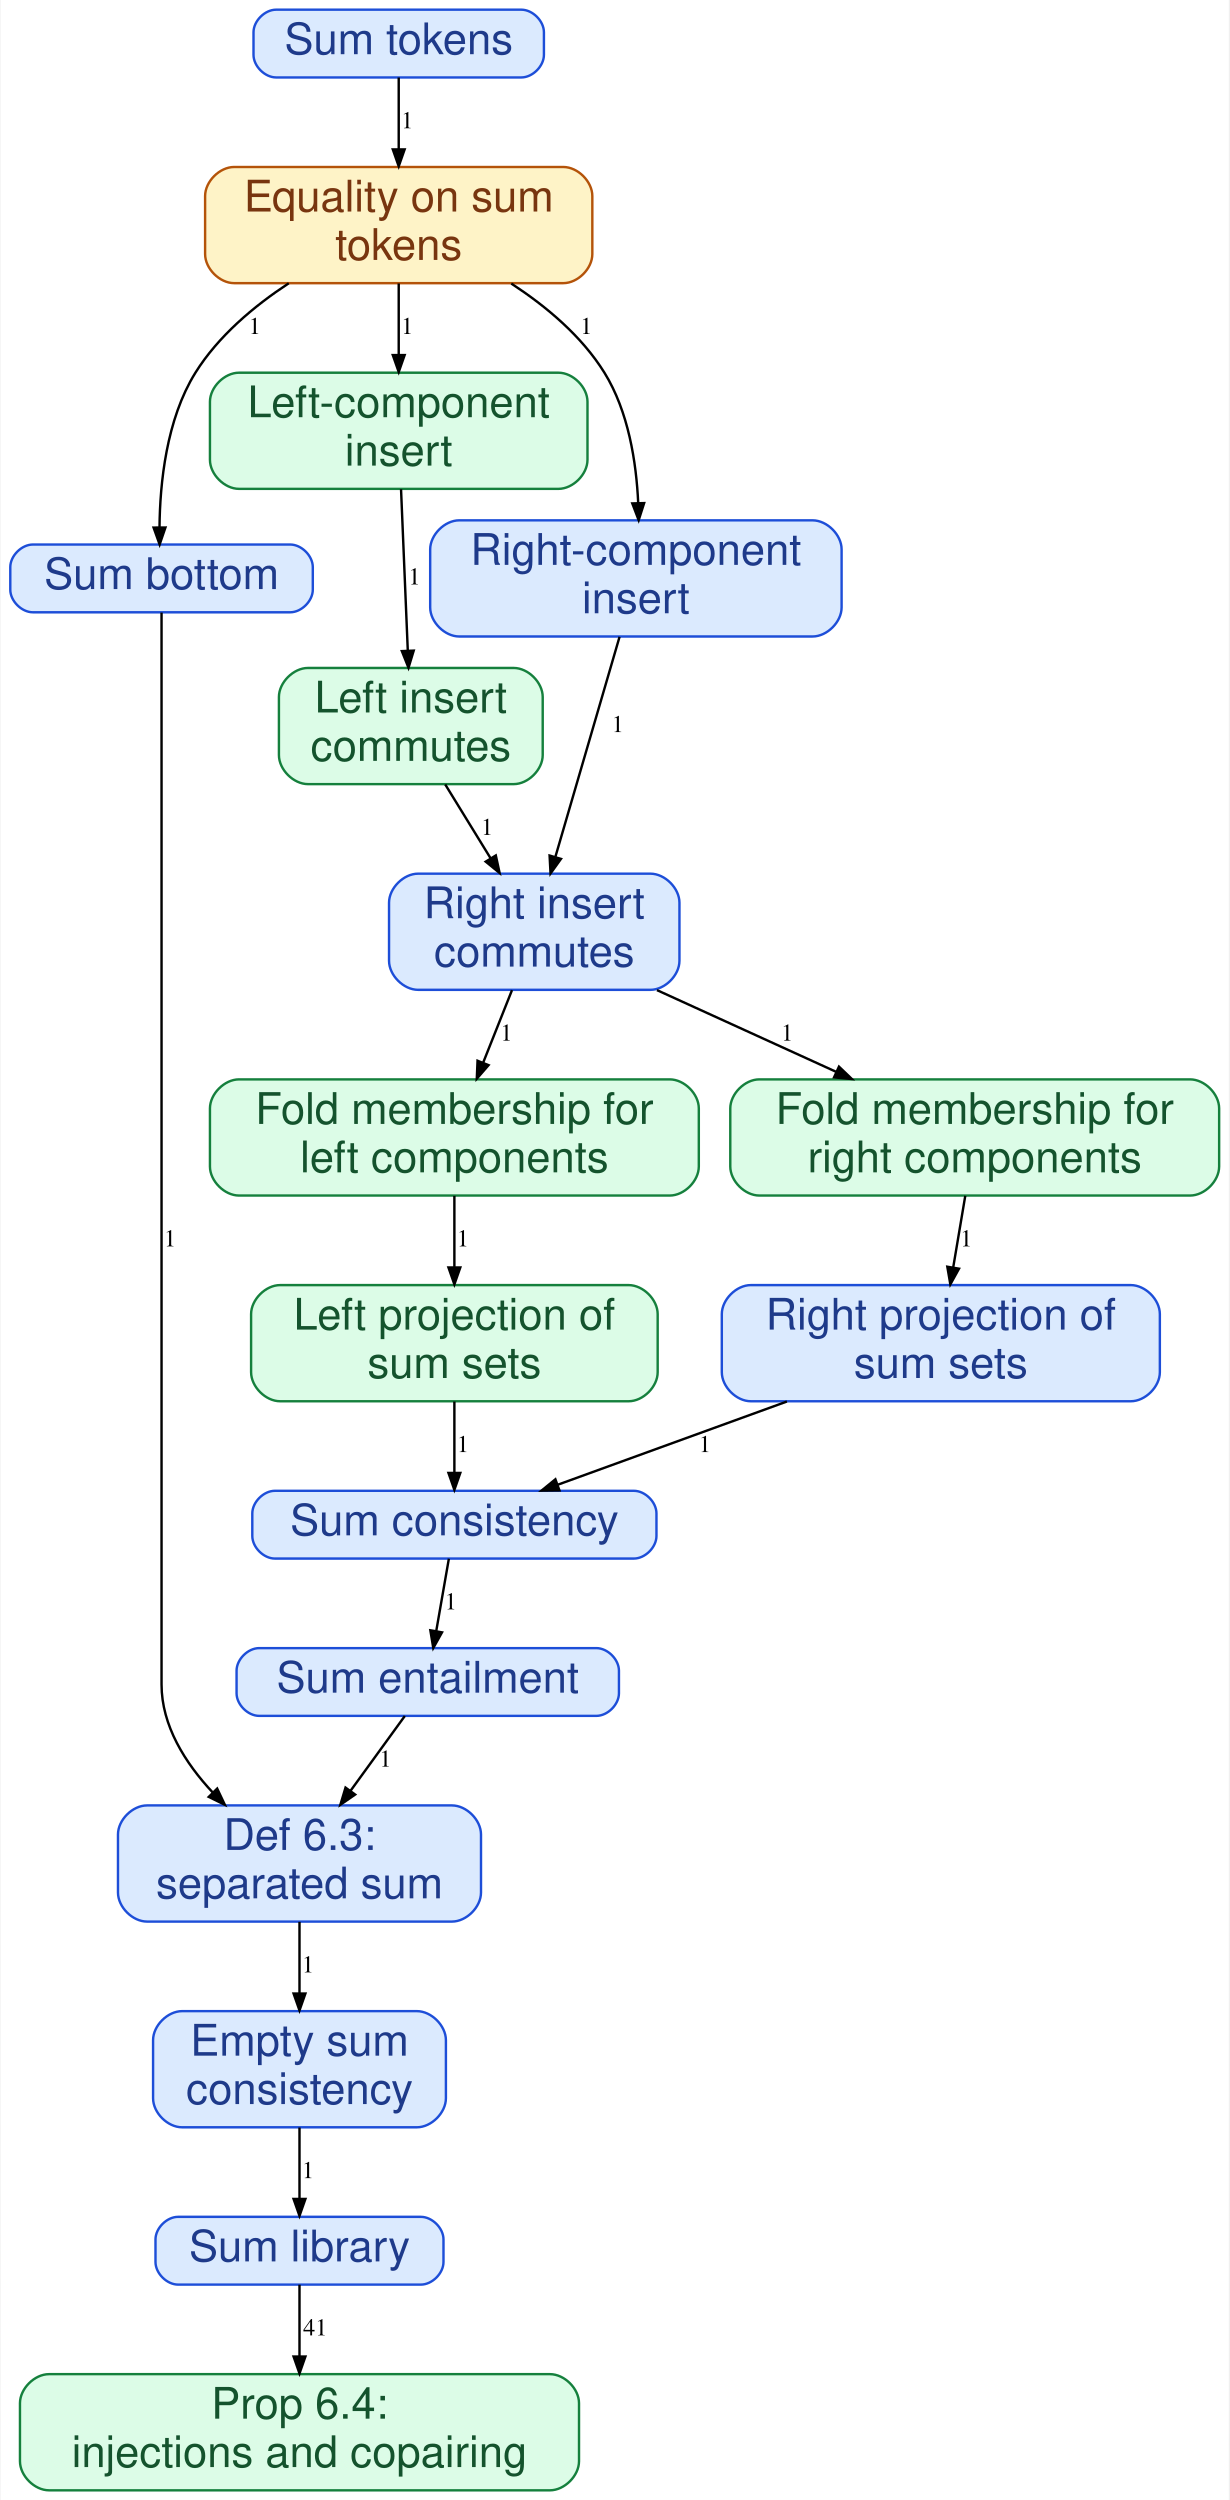
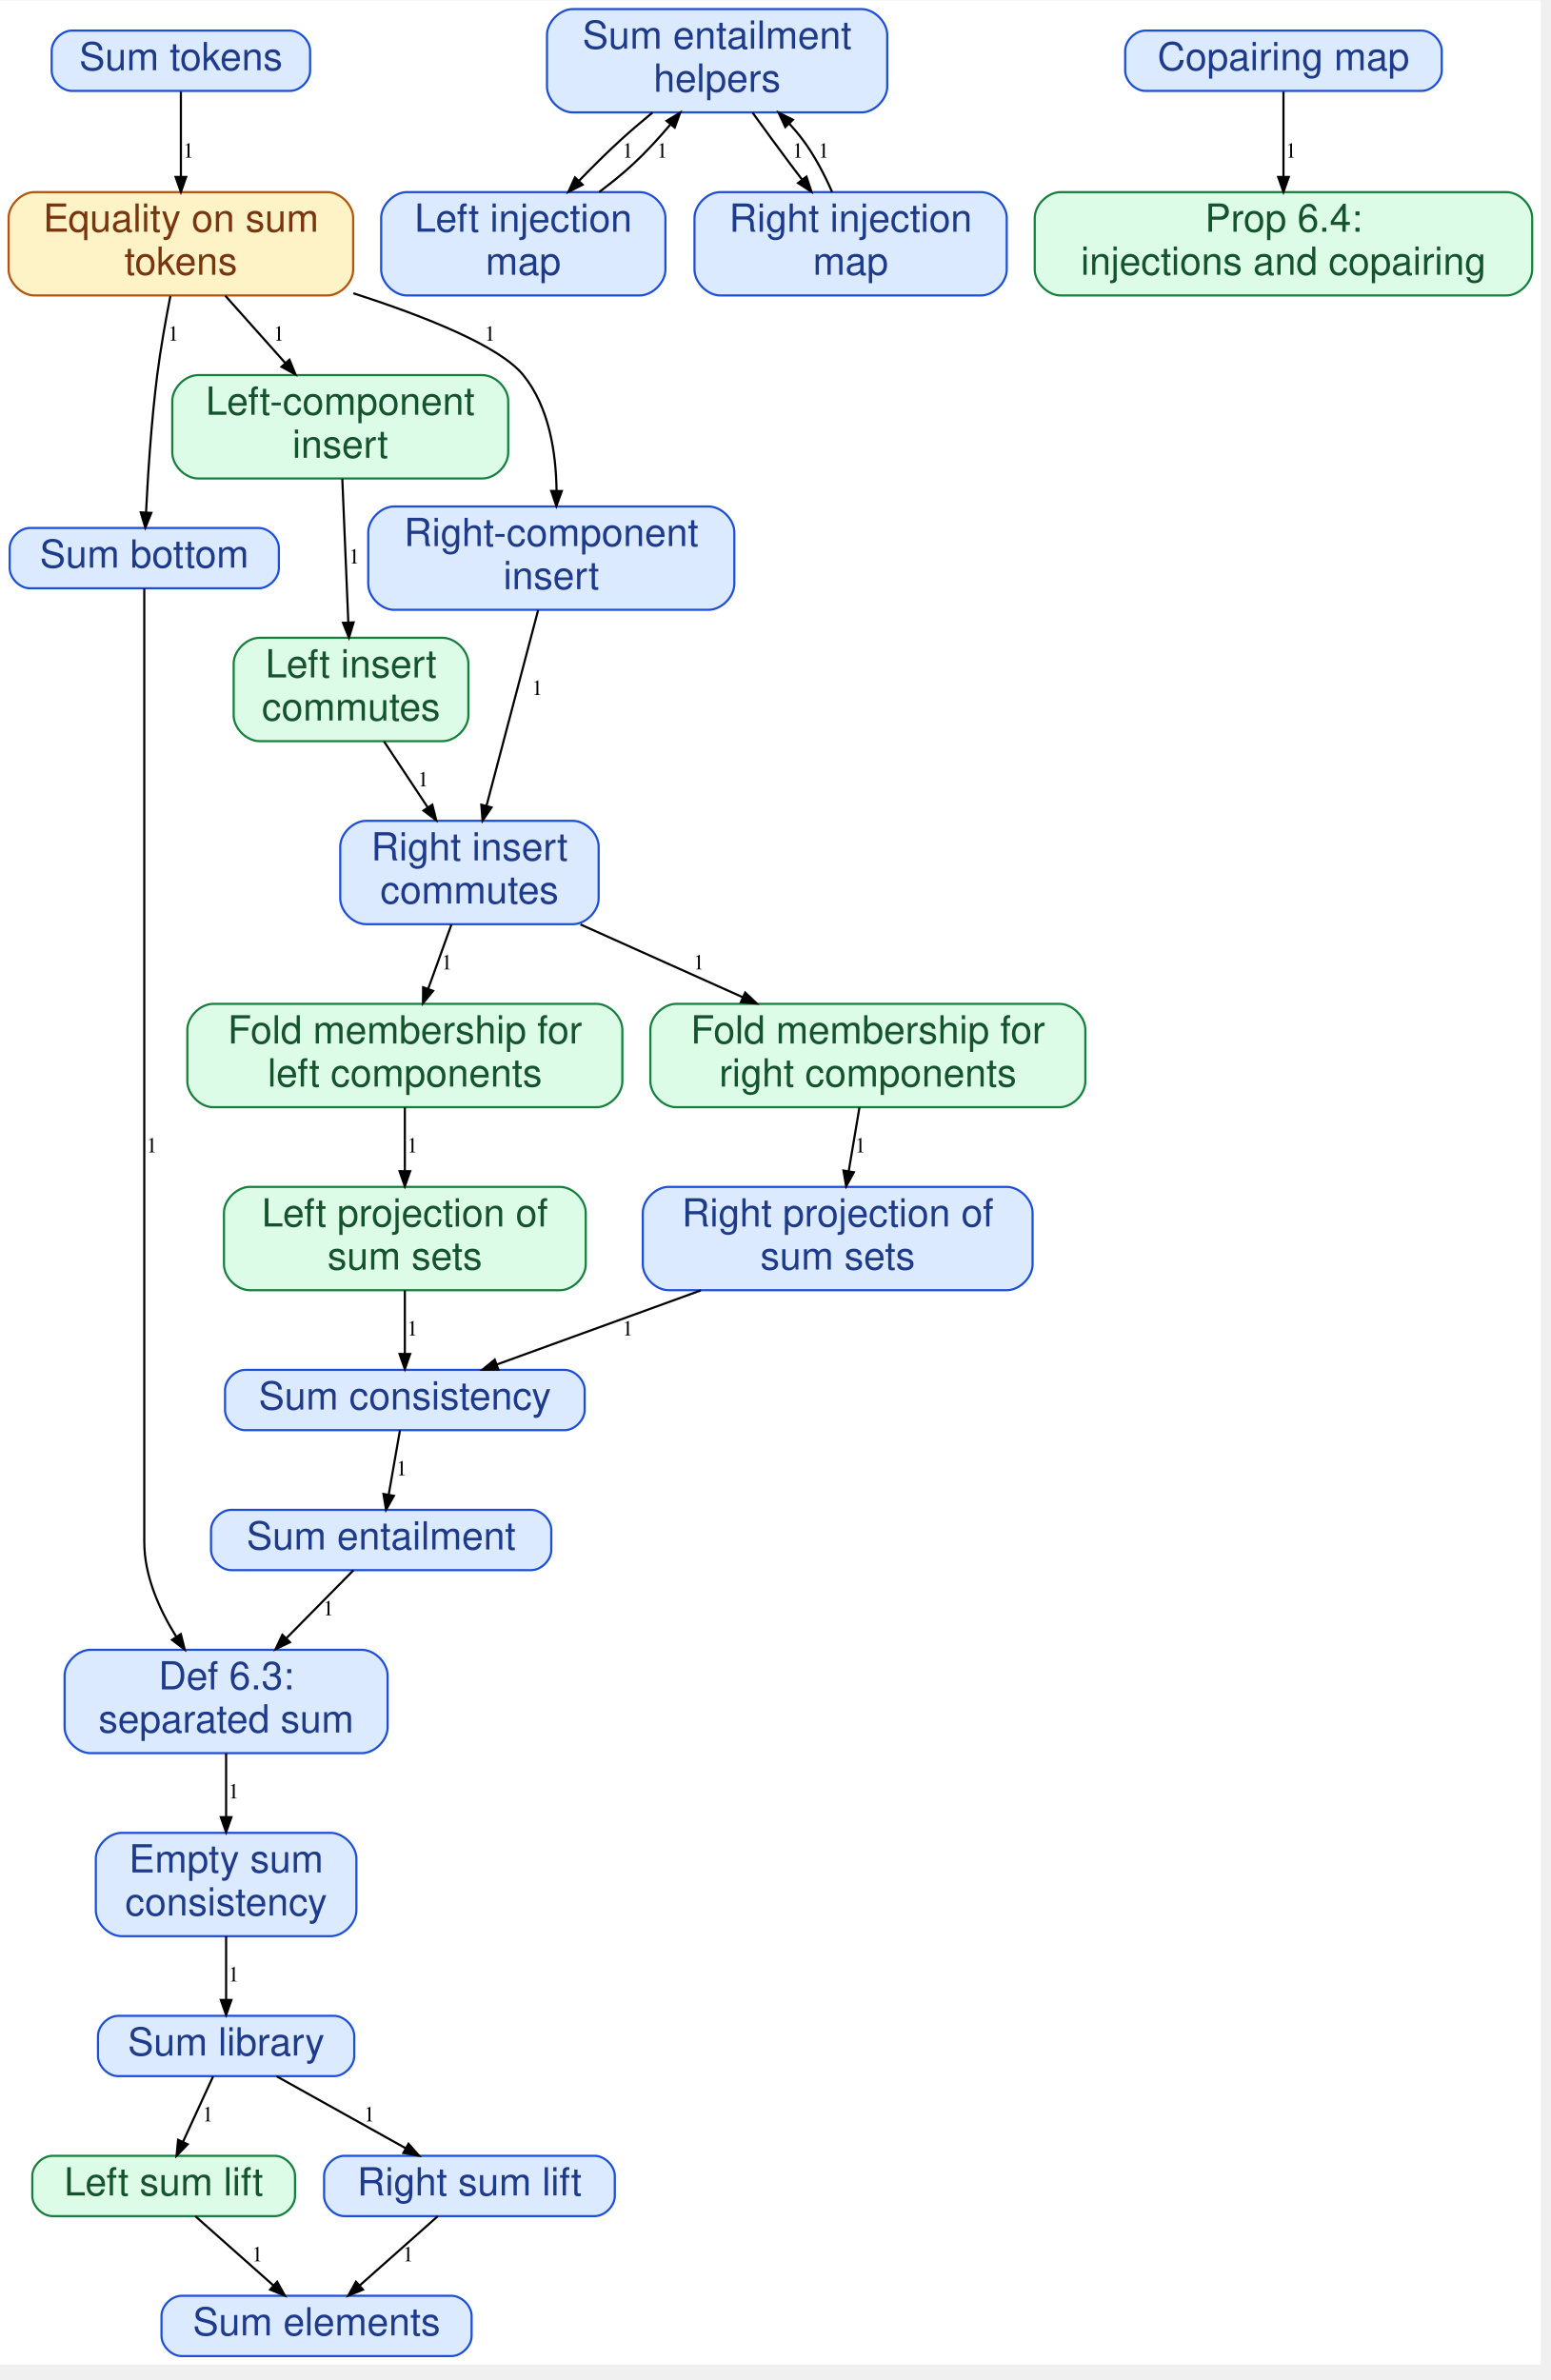
- <svg xmlns="http://www.w3.org/2000/svg" width="254pt" height="516.5pt" viewBox="0.00 0.00 507.50 1033.00">
-   <g id="graph0" class="graph" transform="scale(1 1) rotate(0) translate(4 1029)">
-     <polygon fill="white" stroke="transparent" points="-4,4 -4,-1029 503.5,-1029 503.5,4 -4,4" />
+ <svg xmlns="http://www.w3.org/2000/svg" width="270pt" height="414.5pt" viewBox="0.00 0.00 540.00 828.68">
+   <g id="graph0" class="graph" transform="scale(0.75 0.75) rotate(0) translate(4 1094)">
+     <polygon fill="white" stroke="transparent" points="-4,4 -4,-1094 711.5,-1094 711.5,4 -4,4" />
    <g id="node1" class="node">
-       <path fill="#dbeafe" stroke="#1d4ed8" d="M211.17,-1025C211.17,-1025 109.83,-1025 109.83,-1025 105.17,-1025 100.5,-1020.33 100.5,-1015.67 100.5,-1015.67 100.5,-1006.33 100.5,-1006.33 100.5,-1001.67 105.17,-997 109.83,-997 109.83,-997 211.17,-997 211.17,-997 215.83,-997 220.5,-1001.67 220.5,-1006.33 220.5,-1006.33 220.5,-1015.67 220.5,-1015.67 220.5,-1020.33 215.83,-1025 211.17,-1025" />
-       <text text-anchor="middle" x="160.5" y="-1006.6" font-family="Helvetica,sans-Serif" font-size="18.00" fill="#1e3a8a">Sum tokens</text>
+       <path fill="#dbeafe" stroke="#1d4ed8" d="M130.67,-1080C130.67,-1080 29.33,-1080 29.33,-1080 24.67,-1080 20,-1075.33 20,-1070.67 20,-1070.67 20,-1061.33 20,-1061.33 20,-1056.67 24.67,-1052 29.33,-1052 29.33,-1052 130.67,-1052 130.67,-1052 135.33,-1052 140,-1056.67 140,-1061.33 140,-1061.33 140,-1070.67 140,-1070.67 140,-1075.33 135.33,-1080 130.67,-1080" />
+       <text text-anchor="middle" x="80" y="-1061.6" font-family="Helvetica,sans-Serif" font-size="18.00" fill="#1e3a8a">Sum tokens</text>
    </g>
    <g id="node2" class="node">
-       <path fill="#fef3c7" stroke="#b45309" d="M228.5,-960C228.5,-960 92.5,-960 92.5,-960 86.5,-960 80.5,-954 80.5,-948 80.5,-948 80.5,-924 80.5,-924 80.5,-918 86.5,-912 92.5,-912 92.5,-912 228.5,-912 228.5,-912 234.5,-912 240.5,-918 240.5,-924 240.5,-924 240.5,-948 240.5,-948 240.5,-954 234.5,-960 228.5,-960" />
-       <text text-anchor="middle" x="160.5" y="-941.6" font-family="Helvetica,sans-Serif" font-size="18.00" fill="#78350f">Equality on sum</text>
-       <text text-anchor="middle" x="160.5" y="-921.6" font-family="Helvetica,sans-Serif" font-size="18.00" fill="#78350f">tokens</text>
+       <path fill="#fef3c7" stroke="#b45309" d="M148,-1005C148,-1005 12,-1005 12,-1005 6,-1005 0,-999 0,-993 0,-993 0,-969 0,-969 0,-963 6,-957 12,-957 12,-957 148,-957 148,-957 154,-957 160,-963 160,-969 160,-969 160,-993 160,-993 160,-999 154,-1005 148,-1005" />
+       <text text-anchor="middle" x="80" y="-986.6" font-family="Helvetica,sans-Serif" font-size="18.00" fill="#78350f">Equality on sum</text>
+       <text text-anchor="middle" x="80" y="-966.6" font-family="Helvetica,sans-Serif" font-size="18.00" fill="#78350f">tokens</text>
+     </g>
+     <g id="edge24" class="edge">
+       <path fill="none" stroke="black" d="M80,-1051.66C80,-1041.07 80,-1025.84 80,-1012.32" />
+       <polygon fill="black" stroke="black" points="82.45,-1012.03 80,-1005.03 77.55,-1012.03 82.45,-1012.03" />
+       <text text-anchor="middle" x="83.5" y="-1021" font-family="Times,serif" font-size="10.00">1</text>
+     </g>
+     <g id="node3" class="node">
+       <path fill="#dbeafe" stroke="#1d4ed8" d="M116.17,-849C116.17,-849 9.83,-849 9.83,-849 5.17,-849 0.5,-844.33 0.5,-839.67 0.5,-839.67 0.5,-830.33 0.5,-830.33 0.5,-825.67 5.17,-821 9.83,-821 9.83,-821 116.17,-821 116.17,-821 120.83,-821 125.5,-825.67 125.5,-830.33 125.5,-830.33 125.5,-839.67 125.5,-839.67 125.5,-844.33 120.83,-849 116.17,-849" />
+       <text text-anchor="middle" x="63" y="-830.6" font-family="Helvetica,sans-Serif" font-size="18.00" fill="#1e3a8a">Sum bottom</text>
+     </g>
+     <g id="edge4" class="edge">
+       <path fill="none" stroke="black" d="M75.12,-956.73C72.95,-945.65 70.55,-932.19 69,-920 66.25,-898.37 64.67,-873.43 63.83,-856.38" />
+       <polygon fill="black" stroke="black" points="66.26,-856.02 63.49,-849.14 61.37,-856.25 66.26,-856.02" />
+       <text text-anchor="middle" x="76.5" y="-936" font-family="Times,serif" font-size="10.00">1</text>
+     </g>
+     <g id="node4" class="node">
+       <path fill="#dcfce7" stroke="#15803d" d="M220,-920C220,-920 88,-920 88,-920 82,-920 76,-914 76,-908 76,-908 76,-884 76,-884 76,-878 82,-872 88,-872 88,-872 220,-872 220,-872 226,-872 232,-878 232,-884 232,-884 232,-908 232,-908 232,-914 226,-920 220,-920" />
+       <text text-anchor="middle" x="154" y="-901.6" font-family="Helvetica,sans-Serif" font-size="18.00" fill="#14532d">Left-component</text>
+       <text text-anchor="middle" x="154" y="-881.6" font-family="Helvetica,sans-Serif" font-size="18.00" fill="#14532d">insert</text>
+     </g>
+     <g id="edge2" class="edge">
+       <path fill="none" stroke="black" d="M100.61,-956.88C109.28,-947.16 119.45,-935.75 128.58,-925.51" />
+       <polygon fill="black" stroke="black" points="130.41,-927.14 133.24,-920.28 126.75,-923.88 130.41,-927.14" />
+       <text text-anchor="middle" x="125.5" y="-936" font-family="Times,serif" font-size="10.00">1</text>
+     </g>
+     <g id="node5" class="node">
+       <path fill="#dbeafe" stroke="#1d4ed8" d="M325,-859C325,-859 179,-859 179,-859 173,-859 167,-853 167,-847 167,-847 167,-823 167,-823 167,-817 173,-811 179,-811 179,-811 325,-811 325,-811 331,-811 337,-817 337,-823 337,-823 337,-847 337,-847 337,-853 331,-859 325,-859" />
+       <text text-anchor="middle" x="252" y="-840.6" font-family="Helvetica,sans-Serif" font-size="18.00" fill="#1e3a8a">Right-component</text>
+       <text text-anchor="middle" x="252" y="-820.6" font-family="Helvetica,sans-Serif" font-size="18.00" fill="#1e3a8a">insert</text>
+     </g>
+     <g id="edge3" class="edge">
+       <path fill="none" stroke="black" d="M160.1,-958C193.98,-947.09 228.12,-933.4 239,-920 251.04,-905.16 254.23,-883.84 254.44,-866.39" />
+       <polygon fill="black" stroke="black" points="256.88,-866.16 254.36,-859.18 251.98,-866.21 256.88,-866.16" />
+       <text text-anchor="middle" x="223.5" y="-936" font-family="Times,serif" font-size="10.00">1</text>
+     </g>
+     <g id="node14" class="node">
+       <path fill="#dbeafe" stroke="#1d4ed8" d="M164,-328C164,-328 38,-328 38,-328 32,-328 26,-322 26,-316 26,-316 26,-292 26,-292 26,-286 32,-280 38,-280 38,-280 164,-280 164,-280 170,-280 176,-286 176,-292 176,-292 176,-316 176,-316 176,-322 170,-328 164,-328" />
+       <text text-anchor="middle" x="101" y="-309.6" font-family="Helvetica,sans-Serif" font-size="18.00" fill="#1e3a8a">Def 6.3:</text>
+       <text text-anchor="middle" x="101" y="-289.6" font-family="Helvetica,sans-Serif" font-size="18.00" fill="#1e3a8a">separated sum</text>
+     </g>
+     <g id="edge21" class="edge">
+       <path fill="none" stroke="black" d="M63,-820.86C63,-801.51 63,-764.22 63,-732.5 63,-732.5 63,-732.5 63,-378 63,-362.41 69.91,-346.84 77.83,-334.11" />
+       <polygon fill="black" stroke="black" points="79.98,-335.3 81.78,-328.11 75.89,-332.61 79.98,-335.3" />
+       <text text-anchor="middle" x="66.5" y="-559" font-family="Times,serif" font-size="10.00">1</text>
+     </g>
+     <g id="node6" class="node">
+       <path fill="#dcfce7" stroke="#15803d" d="M201.5,-798C201.5,-798 116.5,-798 116.5,-798 110.5,-798 104.5,-792 104.5,-786 104.5,-786 104.5,-762 104.5,-762 104.5,-756 110.5,-750 116.5,-750 116.5,-750 201.5,-750 201.5,-750 207.5,-750 213.5,-756 213.5,-762 213.5,-762 213.5,-786 213.5,-786 213.5,-792 207.5,-798 201.5,-798" />
+       <text text-anchor="middle" x="159" y="-779.6" font-family="Helvetica,sans-Serif" font-size="18.00" fill="#14532d">Left insert</text>
+       <text text-anchor="middle" x="159" y="-759.6" font-family="Helvetica,sans-Serif" font-size="18.00" fill="#14532d">commutes</text>
+     </g>
+     <g id="edge8" class="edge">
+       <path fill="none" stroke="black" d="M154.96,-871.86C155.76,-852.85 156.88,-825.79 157.75,-805.1" />
+       <polygon fill="black" stroke="black" points="160.2,-805.16 158.04,-798.07 155.3,-804.96 160.2,-805.16" />
+       <text text-anchor="middle" x="160.5" y="-832.5" font-family="Times,serif" font-size="10.00">1</text>
+     </g>
+     <g id="node7" class="node">
+       <path fill="#dbeafe" stroke="#1d4ed8" d="M262,-713C262,-713 166,-713 166,-713 160,-713 154,-707 154,-701 154,-701 154,-677 154,-677 154,-671 160,-665 166,-665 166,-665 262,-665 262,-665 268,-665 274,-671 274,-677 274,-677 274,-701 274,-701 274,-707 268,-713 262,-713" />
+       <text text-anchor="middle" x="214" y="-694.6" font-family="Helvetica,sans-Serif" font-size="18.00" fill="#1e3a8a">Right insert</text>
+       <text text-anchor="middle" x="214" y="-674.6" font-family="Helvetica,sans-Serif" font-size="18.00" fill="#1e3a8a">commutes</text>
+     </g>
+     <g id="edge12" class="edge">
+       <path fill="none" stroke="black" d="M245.89,-810.86C239.39,-786.2 229.05,-747.04 221.92,-720.01" />
+       <polygon fill="black" stroke="black" points="224.25,-719.22 220.09,-713.08 219.51,-720.47 224.25,-719.22" />
+       <text text-anchor="middle" x="245.5" y="-771.5" font-family="Times,serif" font-size="10.00">1</text>
+     </g>
+     <g id="edge9" class="edge">
+       <path fill="none" stroke="black" d="M174.32,-749.88C180.59,-740.43 187.91,-729.38 194.54,-719.36" />
+       <polygon fill="black" stroke="black" points="196.75,-720.47 198.57,-713.28 192.66,-717.77 196.75,-720.47" />
+       <text text-anchor="middle" x="192.5" y="-729" font-family="Times,serif" font-size="10.00">1</text>
+     </g>
+     <g id="node8" class="node">
+       <path fill="#dcfce7" stroke="#15803d" d="M273,-628C273,-628 95,-628 95,-628 89,-628 83,-622 83,-616 83,-616 83,-592 83,-592 83,-586 89,-580 95,-580 95,-580 273,-580 273,-580 279,-580 285,-586 285,-592 285,-592 285,-616 285,-616 285,-622 279,-628 273,-628" />
+       <text text-anchor="middle" x="184" y="-609.6" font-family="Helvetica,sans-Serif" font-size="18.00" fill="#14532d">Fold membership for</text>
+       <text text-anchor="middle" x="184" y="-589.6" font-family="Helvetica,sans-Serif" font-size="18.00" fill="#14532d">left components</text>
+     </g>
+     <g id="edge13" class="edge">
+       <path fill="none" stroke="black" d="M205.64,-664.88C202.29,-655.6 198.38,-644.79 194.82,-634.93" />
+       <polygon fill="black" stroke="black" points="197.1,-634.03 192.42,-628.28 192.49,-635.7 197.1,-634.03" />
+       <text text-anchor="middle" x="203.5" y="-644" font-family="Times,serif" font-size="10.00">1</text>
+     </g>
+     <g id="node9" class="node">
+       <path fill="#dcfce7" stroke="#15803d" d="M488,-628C488,-628 310,-628 310,-628 304,-628 298,-622 298,-616 298,-616 298,-592 298,-592 298,-586 304,-580 310,-580 310,-580 488,-580 488,-580 494,-580 500,-586 500,-592 500,-592 500,-616 500,-616 500,-622 494,-628 488,-628" />
+       <text text-anchor="middle" x="399" y="-609.6" font-family="Helvetica,sans-Serif" font-size="18.00" fill="#14532d">Fold membership for</text>
+       <text text-anchor="middle" x="399" y="-589.6" font-family="Helvetica,sans-Serif" font-size="18.00" fill="#14532d">right components</text>
+     </g>
+     <g id="edge14" class="edge">
+       <path fill="none" stroke="black" d="M265.53,-664.88C288.99,-654.36 316.85,-641.86 341.03,-631.01" />
+       <polygon fill="black" stroke="black" points="342.04,-633.24 347.42,-628.14 340.03,-628.77 342.04,-633.24" />
+       <text text-anchor="middle" x="320.5" y="-644" font-family="Times,serif" font-size="10.00">1</text>
+     </g>
+     <g id="node10" class="node">
+       <path fill="#dcfce7" stroke="#15803d" d="M256,-543C256,-543 112,-543 112,-543 106,-543 100,-537 100,-531 100,-531 100,-507 100,-507 100,-501 106,-495 112,-495 112,-495 256,-495 256,-495 262,-495 268,-501 268,-507 268,-507 268,-531 268,-531 268,-537 262,-543 256,-543" />
+       <text text-anchor="middle" x="184" y="-524.6" font-family="Helvetica,sans-Serif" font-size="18.00" fill="#14532d">Left projection of</text>
+       <text text-anchor="middle" x="184" y="-504.6" font-family="Helvetica,sans-Serif" font-size="18.00" fill="#14532d">sum sets</text>
+     </g>
+     <g id="edge5" class="edge">
+       <path fill="none" stroke="black" d="M184,-579.88C184,-570.78 184,-560.21 184,-550.5" />
+       <polygon fill="black" stroke="black" points="186.45,-550.28 184,-543.28 181.55,-550.28 186.45,-550.28" />
+       <text text-anchor="middle" x="187.5" y="-559" font-family="Times,serif" font-size="10.00">1</text>
+     </g>
+     <g id="node11" class="node">
+       <path fill="#dbeafe" stroke="#1d4ed8" d="M463.5,-543C463.5,-543 306.5,-543 306.5,-543 300.5,-543 294.5,-537 294.5,-531 294.5,-531 294.5,-507 294.5,-507 294.5,-501 300.5,-495 306.5,-495 306.5,-495 463.5,-495 463.5,-495 469.5,-495 475.5,-501 475.5,-507 475.5,-507 475.5,-531 475.5,-531 475.5,-537 469.5,-543 463.5,-543" />
+       <text text-anchor="middle" x="385" y="-524.6" font-family="Helvetica,sans-Serif" font-size="18.00" fill="#1e3a8a">Right projection of</text>
+       <text text-anchor="middle" x="385" y="-504.6" font-family="Helvetica,sans-Serif" font-size="18.00" fill="#1e3a8a">sum sets</text>
+     </g>
+     <g id="edge6" class="edge">
+       <path fill="none" stroke="black" d="M395.1,-579.88C393.55,-570.69 391.75,-560 390.1,-550.22" />
+       <polygon fill="black" stroke="black" points="392.51,-549.78 388.93,-543.28 387.68,-550.59 392.51,-549.78" />
+       <text text-anchor="middle" x="395.5" y="-559" font-family="Times,serif" font-size="10.00">1</text>
+     </g>
+     <g id="node12" class="node">
+       <path fill="#dbeafe" stroke="#1d4ed8" d="M258.17,-458C258.17,-458 109.83,-458 109.83,-458 105.17,-458 100.5,-453.33 100.5,-448.67 100.5,-448.67 100.5,-439.33 100.5,-439.33 100.5,-434.67 105.17,-430 109.83,-430 109.83,-430 258.17,-430 258.17,-430 262.83,-430 267.5,-434.67 267.5,-439.33 267.5,-439.33 267.5,-448.67 267.5,-448.67 267.5,-453.33 262.83,-458 258.17,-458" />
+       <text text-anchor="middle" x="184" y="-439.6" font-family="Helvetica,sans-Serif" font-size="18.00" fill="#1e3a8a">Sum consistency</text>
+     </g>
+     <g id="edge10" class="edge">
+       <path fill="none" stroke="black" d="M184,-494.9C184,-485.5 184,-474.73 184,-465.6" />
+       <polygon fill="black" stroke="black" points="186.45,-465.39 184,-458.39 181.55,-465.39 186.45,-465.39" />
+       <text text-anchor="middle" x="187.5" y="-474" font-family="Times,serif" font-size="10.00">1</text>
+     </g>
+     <g id="edge15" class="edge">
+       <path fill="none" stroke="black" d="M321.4,-494.9C290.55,-483.7 254.31,-470.53 226.79,-460.54" />
+       <polygon fill="black" stroke="black" points="227.41,-458.16 219.99,-458.07 225.74,-462.76 227.41,-458.16" />
+       <text text-anchor="middle" x="287.5" y="-474" font-family="Times,serif" font-size="10.00">1</text>
+     </g>
+     <g id="node13" class="node">
+       <path fill="#dbeafe" stroke="#1d4ed8" d="M242.67,-393C242.67,-393 103.33,-393 103.33,-393 98.67,-393 94,-388.33 94,-383.67 94,-383.67 94,-374.33 94,-374.33 94,-369.67 98.67,-365 103.33,-365 103.33,-365 242.67,-365 242.67,-365 247.33,-365 252,-369.67 252,-374.33 252,-374.33 252,-383.67 252,-383.67 252,-388.33 247.33,-393 242.67,-393" />
+       <text text-anchor="middle" x="173" y="-374.6" font-family="Helvetica,sans-Serif" font-size="18.00" fill="#1e3a8a">Sum entailment</text>
+     </g>
+     <g id="edge22" class="edge">
+       <path fill="none" stroke="black" d="M181.72,-429.95C180.22,-421.33 178.22,-409.87 176.51,-400.1" />
+       <polygon fill="black" stroke="black" points="178.89,-399.51 175.28,-393.04 174.07,-400.35 178.89,-399.51" />
+       <text text-anchor="middle" x="182.5" y="-409" font-family="Times,serif" font-size="10.00">1</text>
+     </g>
+     <g id="edge23" class="edge">
+       <path fill="none" stroke="black" d="M160.13,-364.95C151.51,-356.21 139.82,-344.36 129.11,-333.5" />
+       <polygon fill="black" stroke="black" points="130.61,-331.53 123.95,-328.27 127.12,-334.97 130.61,-331.53" />
+       <text text-anchor="middle" x="148.5" y="-344" font-family="Times,serif" font-size="10.00">1</text>
+     </g>
+     <g id="node15" class="node">
+       <path fill="#dbeafe" stroke="#1d4ed8" d="M149.5,-243C149.5,-243 52.5,-243 52.5,-243 46.5,-243 40.5,-237 40.5,-231 40.5,-231 40.5,-207 40.5,-207 40.5,-201 46.5,-195 52.5,-195 52.5,-195 149.5,-195 149.5,-195 155.5,-195 161.5,-201 161.5,-207 161.5,-207 161.5,-231 161.5,-231 161.5,-237 155.5,-243 149.5,-243" />
+       <text text-anchor="middle" x="101" y="-224.6" font-family="Helvetica,sans-Serif" font-size="18.00" fill="#1e3a8a">Empty sum</text>
+       <text text-anchor="middle" x="101" y="-204.6" font-family="Helvetica,sans-Serif" font-size="18.00" fill="#1e3a8a">consistency</text>
+     </g>
+     <g id="edge1" class="edge">
+       <path fill="none" stroke="black" d="M101,-279.88C101,-270.78 101,-260.21 101,-250.5" />
+       <polygon fill="black" stroke="black" points="103.45,-250.28 101,-243.28 98.55,-250.28 103.45,-250.28" />
+       <text text-anchor="middle" x="104.5" y="-259" font-family="Times,serif" font-size="10.00">1</text>
+     </g>
+     <g id="node16" class="node">
+       <path fill="#dbeafe" stroke="#1d4ed8" d="M151.17,-158C151.17,-158 50.83,-158 50.83,-158 46.17,-158 41.5,-153.33 41.5,-148.67 41.5,-148.67 41.5,-139.33 41.5,-139.33 41.5,-134.67 46.17,-130 50.83,-130 50.83,-130 151.17,-130 151.17,-130 155.83,-130 160.5,-134.67 160.5,-139.33 160.5,-139.33 160.5,-148.67 160.5,-148.67 160.5,-153.33 155.83,-158 151.17,-158" />
+       <text text-anchor="middle" x="101" y="-139.6" font-family="Helvetica,sans-Serif" font-size="18.00" fill="#1e3a8a">Sum library</text>
+     </g>
+     <g id="edge16" class="edge">
+       <path fill="none" stroke="black" d="M101,-194.9C101,-185.5 101,-174.73 101,-165.6" />
+       <polygon fill="black" stroke="black" points="103.45,-165.39 101,-158.39 98.55,-165.39 103.45,-165.39" />
+       <text text-anchor="middle" x="104.5" y="-174" font-family="Times,serif" font-size="10.00">1</text>
+     </g>
+     <g id="node17" class="node">
+       <path fill="#dcfce7" stroke="#15803d" d="M123.67,-93C123.67,-93 20.33,-93 20.33,-93 15.67,-93 11,-88.33 11,-83.67 11,-83.67 11,-74.33 11,-74.33 11,-69.67 15.67,-65 20.33,-65 20.33,-65 123.67,-65 123.67,-65 128.33,-65 133,-69.67 133,-74.33 133,-74.33 133,-83.67 133,-83.67 133,-88.33 128.33,-93 123.67,-93" />
+       <text text-anchor="middle" x="72" y="-74.6" font-family="Helvetica,sans-Serif" font-size="18.00" fill="#14532d">Left sum lift</text>
    </g>
    <g id="edge19" class="edge">
-       <path fill="none" stroke="black" d="M160.5,-996.95C160.5,-988.69 160.5,-977.64 160.5,-967.28" />
-       <polygon fill="black" stroke="black" points="162.95,-967.27 160.5,-960.27 158.05,-967.27 162.95,-967.27" />
-       <text text-anchor="middle" x="164" y="-976" font-family="Times,serif" font-size="10.00">1</text>
-     </g>
-     <g id="node3" class="node">
-       <path fill="#dbeafe" stroke="#1d4ed8" d="M115.67,-804C115.67,-804 9.33,-804 9.33,-804 4.67,-804 0,-799.33 0,-794.67 0,-794.67 0,-785.33 0,-785.33 0,-780.67 4.67,-776 9.33,-776 9.33,-776 115.67,-776 115.67,-776 120.33,-776 125,-780.67 125,-785.33 125,-785.33 125,-794.67 125,-794.67 125,-799.33 120.33,-804 115.67,-804" />
-       <text text-anchor="middle" x="62.5" y="-785.6" font-family="Helvetica,sans-Serif" font-size="18.00" fill="#1e3a8a">Sum bottom</text>
-     </g>
-     <g id="edge4" class="edge">
-       <path fill="none" stroke="black" d="M115.07,-911.96C100.58,-902.44 85.89,-890.05 76.5,-875 64.45,-855.68 61.83,-829.21 61.66,-811.18" />
-       <polygon fill="black" stroke="black" points="64.11,-811.03 61.71,-804.01 59.21,-811 64.11,-811.03" />
-       <text text-anchor="middle" x="101" y="-891" font-family="Times,serif" font-size="10.00">1</text>
-     </g>
-     <g id="node4" class="node">
-       <path fill="#dcfce7" stroke="#15803d" d="M226.5,-875C226.5,-875 94.5,-875 94.5,-875 88.5,-875 82.5,-869 82.5,-863 82.5,-863 82.5,-839 82.5,-839 82.5,-833 88.5,-827 94.5,-827 94.5,-827 226.5,-827 226.5,-827 232.5,-827 238.5,-833 238.5,-839 238.5,-839 238.5,-863 238.5,-863 238.5,-869 232.5,-875 226.5,-875" />
-       <text text-anchor="middle" x="160.5" y="-856.6" font-family="Helvetica,sans-Serif" font-size="18.00" fill="#14532d">Left-component</text>
-       <text text-anchor="middle" x="160.5" y="-836.6" font-family="Helvetica,sans-Serif" font-size="18.00" fill="#14532d">insert</text>
-     </g>
-     <g id="edge2" class="edge">
-       <path fill="none" stroke="black" d="M160.5,-911.88C160.5,-902.78 160.5,-892.21 160.5,-882.5" />
-       <polygon fill="black" stroke="black" points="162.95,-882.28 160.5,-875.28 158.05,-882.28 162.95,-882.28" />
-       <text text-anchor="middle" x="164" y="-891" font-family="Times,serif" font-size="10.00">1</text>
-     </g>
-     <g id="node5" class="node">
-       <path fill="#dbeafe" stroke="#1d4ed8" d="M331.5,-814C331.5,-814 185.5,-814 185.5,-814 179.5,-814 173.5,-808 173.5,-802 173.5,-802 173.5,-778 173.5,-778 173.5,-772 179.5,-766 185.5,-766 185.5,-766 331.5,-766 331.5,-766 337.5,-766 343.5,-772 343.5,-778 343.5,-778 343.5,-802 343.5,-802 343.5,-808 337.5,-814 331.5,-814" />
-       <text text-anchor="middle" x="258.5" y="-795.6" font-family="Helvetica,sans-Serif" font-size="18.00" fill="#1e3a8a">Right-component</text>
-       <text text-anchor="middle" x="258.5" y="-775.6" font-family="Helvetica,sans-Serif" font-size="18.00" fill="#1e3a8a">insert</text>
-     </g>
-     <g id="edge3" class="edge">
-       <path fill="none" stroke="black" d="M207.01,-911.84C221.53,-902.37 236.17,-890.05 245.5,-875 255.43,-858.98 258.69,-838.03 259.46,-821.06" />
-       <polygon fill="black" stroke="black" points="261.91,-821.12 259.65,-814.06 257.01,-820.99 261.91,-821.12" />
-       <text text-anchor="middle" x="238" y="-891" font-family="Times,serif" font-size="10.00">1</text>
-     </g>
-     <g id="node14" class="node">
-       <path fill="#dbeafe" stroke="#1d4ed8" d="M182.5,-283C182.5,-283 56.5,-283 56.5,-283 50.5,-283 44.5,-277 44.5,-271 44.5,-271 44.5,-247 44.5,-247 44.5,-241 50.5,-235 56.5,-235 56.5,-235 182.5,-235 182.5,-235 188.5,-235 194.5,-241 194.5,-247 194.5,-247 194.5,-271 194.5,-271 194.5,-277 188.5,-283 182.5,-283" />
-       <text text-anchor="middle" x="119.5" y="-264.6" font-family="Helvetica,sans-Serif" font-size="18.00" fill="#1e3a8a">Def 6.3:</text>
-       <text text-anchor="middle" x="119.5" y="-244.6" font-family="Helvetica,sans-Serif" font-size="18.00" fill="#1e3a8a">separated sum</text>
-     </g>
-     <g id="edge16" class="edge">
-       <path fill="none" stroke="black" d="M62.5,-775.86C62.5,-756.51 62.5,-719.22 62.5,-687.5 62.5,-687.5 62.5,-687.5 62.5,-333 62.5,-315.98 72.25,-300.55 83.68,-288.31" />
-       <polygon fill="black" stroke="black" points="85.49,-289.96 88.66,-283.26 82,-286.52 85.49,-289.96" />
-       <text text-anchor="middle" x="66" y="-514" font-family="Times,serif" font-size="10.00">1</text>
-     </g>
-     <g id="node6" class="node">
-       <path fill="#dcfce7" stroke="#15803d" d="M208,-753C208,-753 123,-753 123,-753 117,-753 111,-747 111,-741 111,-741 111,-717 111,-717 111,-711 117,-705 123,-705 123,-705 208,-705 208,-705 214,-705 220,-711 220,-717 220,-717 220,-741 220,-741 220,-747 214,-753 208,-753" />
-       <text text-anchor="middle" x="165.5" y="-734.6" font-family="Helvetica,sans-Serif" font-size="18.00" fill="#14532d">Left insert</text>
-       <text text-anchor="middle" x="165.5" y="-714.6" font-family="Helvetica,sans-Serif" font-size="18.00" fill="#14532d">commutes</text>
+       <path fill="none" stroke="black" d="M94.99,-129.95C90.95,-121.16 85.54,-109.42 80.99,-99.53" />
+       <polygon fill="black" stroke="black" points="83.15,-98.37 78,-93.04 78.7,-100.42 83.15,-98.37" />
+       <text text-anchor="middle" x="92.5" y="-109" font-family="Times,serif" font-size="10.00">1</text>
+     </g>
+     <g id="node18" class="node">
+       <path fill="#dbeafe" stroke="#1d4ed8" d="M272.17,-93C272.17,-93 155.83,-93 155.83,-93 151.17,-93 146.5,-88.33 146.5,-83.67 146.5,-83.67 146.5,-74.33 146.5,-74.33 146.5,-69.67 151.17,-65 155.83,-65 155.83,-65 272.17,-65 272.17,-65 276.83,-65 281.5,-69.67 281.5,-74.33 281.5,-74.33 281.5,-83.67 281.5,-83.67 281.5,-88.33 276.83,-93 272.17,-93" />
+       <text text-anchor="middle" x="214" y="-74.6" font-family="Helvetica,sans-Serif" font-size="18.00" fill="#1e3a8a">Right sum lift</text>
+     </g>
+     <g id="edge20" class="edge">
+       <path fill="none" stroke="black" d="M124.41,-129.95C141.84,-120.23 165.74,-106.9 184.48,-96.46" />
+       <polygon fill="black" stroke="black" points="185.7,-98.59 190.62,-93.04 183.31,-94.31 185.7,-98.59" />
+       <text text-anchor="middle" x="167.5" y="-109" font-family="Times,serif" font-size="10.00">1</text>
+     </g>
+     <g id="node20" class="node">
+       <path fill="#dbeafe" stroke="#1d4ed8" d="M205.67,-28C205.67,-28 80.33,-28 80.33,-28 75.67,-28 71,-23.33 71,-18.67 71,-18.67 71,-9.33 71,-9.33 71,-4.67 75.67,0 80.33,0 80.33,0 205.67,0 205.67,0 210.33,0 215,-4.67 215,-9.33 215,-9.33 215,-18.67 215,-18.67 215,-23.33 210.33,-28 205.67,-28" />
+       <text text-anchor="middle" x="143" y="-9.6" font-family="Helvetica,sans-Serif" font-size="18.00" fill="#1e3a8a">Sum elements</text>
    </g>
    <g id="edge7" class="edge">
-       <path fill="none" stroke="black" d="M161.46,-826.86C162.26,-807.85 163.38,-780.79 164.25,-760.1" />
-       <polygon fill="black" stroke="black" points="166.7,-760.16 164.54,-753.07 161.8,-759.96 166.7,-760.16" />
-       <text text-anchor="middle" x="167" y="-787.5" font-family="Times,serif" font-size="10.00">1</text>
-     </g>
-     <g id="node7" class="node">
-       <path fill="#dbeafe" stroke="#1d4ed8" d="M264.5,-668C264.5,-668 168.5,-668 168.5,-668 162.5,-668 156.5,-662 156.5,-656 156.5,-656 156.5,-632 156.5,-632 156.5,-626 162.5,-620 168.5,-620 168.5,-620 264.5,-620 264.5,-620 270.5,-620 276.5,-626 276.5,-632 276.5,-632 276.5,-656 276.5,-656 276.5,-662 270.5,-668 264.5,-668" />
-       <text text-anchor="middle" x="216.5" y="-649.6" font-family="Helvetica,sans-Serif" font-size="18.00" fill="#1e3a8a">Right insert</text>
-       <text text-anchor="middle" x="216.5" y="-629.6" font-family="Helvetica,sans-Serif" font-size="18.00" fill="#1e3a8a">commutes</text>
-     </g>
-     <g id="edge10" class="edge">
-       <path fill="none" stroke="black" d="M251.75,-765.86C244.56,-741.2 233.14,-702.04 225.25,-675.01" />
-       <polygon fill="black" stroke="black" points="227.54,-674.11 223.23,-668.08 222.84,-675.48 227.54,-674.11" />
-       <text text-anchor="middle" x="251" y="-726.5" font-family="Times,serif" font-size="10.00">1</text>
-     </g>
-     <g id="edge8" class="edge">
-       <path fill="none" stroke="black" d="M179.71,-704.88C185.52,-695.43 192.3,-684.38 198.46,-674.36" />
-       <polygon fill="black" stroke="black" points="200.62,-675.53 202.19,-668.28 196.44,-672.97 200.62,-675.53" />
-       <text text-anchor="middle" x="197" y="-684" font-family="Times,serif" font-size="10.00">1</text>
-     </g>
-     <g id="node8" class="node">
-       <path fill="#dcfce7" stroke="#15803d" d="M272.5,-583C272.5,-583 94.5,-583 94.5,-583 88.5,-583 82.5,-577 82.5,-571 82.5,-571 82.5,-547 82.5,-547 82.5,-541 88.5,-535 94.5,-535 94.5,-535 272.5,-535 272.5,-535 278.5,-535 284.5,-541 284.5,-547 284.5,-547 284.5,-571 284.5,-571 284.5,-577 278.5,-583 272.5,-583" />
-       <text text-anchor="middle" x="183.5" y="-564.6" font-family="Helvetica,sans-Serif" font-size="18.00" fill="#14532d">Fold membership for</text>
-       <text text-anchor="middle" x="183.5" y="-544.6" font-family="Helvetica,sans-Serif" font-size="18.00" fill="#14532d">left components</text>
+       <path fill="none" stroke="black" d="M86.71,-64.95C97.18,-55.65 111.38,-43.06 122.9,-32.84" />
+       <polygon fill="black" stroke="black" points="124.7,-34.52 128.31,-28.04 121.45,-30.85 124.7,-34.52" />
+       <text text-anchor="middle" x="115.5" y="-44" font-family="Times,serif" font-size="10.00">1</text>
    </g>
    <g id="edge11" class="edge">
-       <path fill="none" stroke="black" d="M207.31,-619.88C203.62,-610.6 199.32,-599.79 195.4,-589.93" />
-       <polygon fill="black" stroke="black" points="197.62,-588.88 192.76,-583.28 193.07,-590.69 197.62,-588.88" />
-       <text text-anchor="middle" x="205" y="-599" font-family="Times,serif" font-size="10.00">1</text>
-     </g>
-     <g id="node9" class="node">
-       <path fill="#dcfce7" stroke="#15803d" d="M487.5,-583C487.5,-583 309.5,-583 309.5,-583 303.5,-583 297.5,-577 297.5,-571 297.5,-571 297.5,-547 297.5,-547 297.5,-541 303.5,-535 309.5,-535 309.5,-535 487.5,-535 487.5,-535 493.5,-535 499.5,-541 499.5,-547 499.5,-547 499.5,-571 499.5,-571 499.5,-577 493.5,-583 487.5,-583" />
-       <text text-anchor="middle" x="398.5" y="-564.6" font-family="Helvetica,sans-Serif" font-size="18.00" fill="#14532d">Fold membership for</text>
-       <text text-anchor="middle" x="398.5" y="-544.6" font-family="Helvetica,sans-Serif" font-size="18.00" fill="#14532d">right components</text>
-     </g>
-     <g id="edge12" class="edge">
-       <path fill="none" stroke="black" d="M267.2,-619.88C290.17,-609.4 317.45,-596.96 341.17,-586.15" />
-       <polygon fill="black" stroke="black" points="342.41,-588.27 347.76,-583.14 340.37,-583.82 342.41,-588.27" />
-       <text text-anchor="middle" x="321" y="-599" font-family="Times,serif" font-size="10.00">1</text>
-     </g>
-     <g id="node10" class="node">
-       <path fill="#dcfce7" stroke="#15803d" d="M255.5,-498C255.5,-498 111.5,-498 111.5,-498 105.5,-498 99.5,-492 99.5,-486 99.5,-486 99.5,-462 99.5,-462 99.5,-456 105.5,-450 111.5,-450 111.5,-450 255.5,-450 255.5,-450 261.5,-450 267.5,-456 267.5,-462 267.5,-462 267.5,-486 267.5,-486 267.5,-492 261.5,-498 255.5,-498" />
-       <text text-anchor="middle" x="183.5" y="-479.6" font-family="Helvetica,sans-Serif" font-size="18.00" fill="#14532d">Left projection of</text>
-       <text text-anchor="middle" x="183.5" y="-459.6" font-family="Helvetica,sans-Serif" font-size="18.00" fill="#14532d">sum sets</text>
-     </g>
-     <g id="edge5" class="edge">
-       <path fill="none" stroke="black" d="M183.5,-534.88C183.5,-525.78 183.5,-515.21 183.5,-505.5" />
-       <polygon fill="black" stroke="black" points="185.95,-505.28 183.5,-498.28 181.05,-505.28 185.95,-505.28" />
-       <text text-anchor="middle" x="187" y="-514" font-family="Times,serif" font-size="10.00">1</text>
-     </g>
-     <g id="node11" class="node">
-       <path fill="#dbeafe" stroke="#1d4ed8" d="M463,-498C463,-498 306,-498 306,-498 300,-498 294,-492 294,-486 294,-486 294,-462 294,-462 294,-456 300,-450 306,-450 306,-450 463,-450 463,-450 469,-450 475,-456 475,-462 475,-462 475,-486 475,-486 475,-492 469,-498 463,-498" />
-       <text text-anchor="middle" x="384.5" y="-479.6" font-family="Helvetica,sans-Serif" font-size="18.00" fill="#1e3a8a">Right projection of</text>
-       <text text-anchor="middle" x="384.5" y="-459.6" font-family="Helvetica,sans-Serif" font-size="18.00" fill="#1e3a8a">sum sets</text>
-     </g>
-     <g id="edge6" class="edge">
-       <path fill="none" stroke="black" d="M394.6,-534.88C393.05,-525.69 391.25,-515 389.6,-505.22" />
-       <polygon fill="black" stroke="black" points="392.01,-504.78 388.43,-498.28 387.18,-505.59 392.01,-504.78" />
-       <text text-anchor="middle" x="395" y="-514" font-family="Times,serif" font-size="10.00">1</text>
-     </g>
-     <g id="node12" class="node">
-       <path fill="#dbeafe" stroke="#1d4ed8" d="M257.67,-413C257.67,-413 109.33,-413 109.33,-413 104.67,-413 100,-408.33 100,-403.67 100,-403.67 100,-394.33 100,-394.33 100,-389.67 104.67,-385 109.33,-385 109.33,-385 257.67,-385 257.67,-385 262.33,-385 267,-389.67 267,-394.33 267,-394.33 267,-403.67 267,-403.67 267,-408.33 262.33,-413 257.67,-413" />
-       <text text-anchor="middle" x="183.5" y="-394.6" font-family="Helvetica,sans-Serif" font-size="18.00" fill="#1e3a8a">Sum consistency</text>
-     </g>
-     <g id="edge9" class="edge">
-       <path fill="none" stroke="black" d="M183.5,-449.9C183.5,-440.5 183.5,-429.73 183.5,-420.6" />
-       <polygon fill="black" stroke="black" points="185.95,-420.39 183.5,-413.39 181.05,-420.39 185.95,-420.39" />
-       <text text-anchor="middle" x="187" y="-429" font-family="Times,serif" font-size="10.00">1</text>
-     </g>
-     <g id="edge13" class="edge">
-       <path fill="none" stroke="black" d="M320.9,-449.9C290.05,-438.7 253.81,-425.53 226.29,-415.54" />
-       <polygon fill="black" stroke="black" points="226.91,-413.16 219.49,-413.07 225.24,-417.76 226.91,-413.16" />
-       <text text-anchor="middle" x="287" y="-429" font-family="Times,serif" font-size="10.00">1</text>
-     </g>
-     <g id="node13" class="node">
-       <path fill="#dbeafe" stroke="#1d4ed8" d="M242.17,-348C242.17,-348 102.83,-348 102.83,-348 98.17,-348 93.5,-343.33 93.5,-338.67 93.5,-338.67 93.5,-329.33 93.5,-329.33 93.5,-324.67 98.17,-320 102.83,-320 102.83,-320 242.17,-320 242.17,-320 246.83,-320 251.5,-324.67 251.5,-329.33 251.5,-329.33 251.5,-338.67 251.5,-338.67 251.5,-343.33 246.83,-348 242.17,-348" />
-       <text text-anchor="middle" x="172.5" y="-329.6" font-family="Helvetica,sans-Serif" font-size="18.00" fill="#1e3a8a">Sum entailment</text>
+       <path fill="none" stroke="black" d="M199.29,-64.95C188.82,-55.65 174.62,-43.06 163.1,-32.84" />
+       <polygon fill="black" stroke="black" points="164.55,-30.85 157.69,-28.04 161.3,-34.52 164.55,-30.85" />
+       <text text-anchor="middle" x="185.5" y="-44" font-family="Times,serif" font-size="10.00">1</text>
+     </g>
+     <g id="node19" class="node">
+       <path fill="#dbeafe" stroke="#1d4ed8" d="M396,-1090C396,-1090 262,-1090 262,-1090 256,-1090 250,-1084 250,-1078 250,-1078 250,-1054 250,-1054 250,-1048 256,-1042 262,-1042 262,-1042 396,-1042 396,-1042 402,-1042 408,-1048 408,-1054 408,-1054 408,-1078 408,-1078 408,-1084 402,-1090 396,-1090" />
+       <text text-anchor="middle" x="329" y="-1071.6" font-family="Helvetica,sans-Serif" font-size="18.00" fill="#1e3a8a">Sum entailment</text>
+       <text text-anchor="middle" x="329" y="-1051.6" font-family="Helvetica,sans-Serif" font-size="18.00" fill="#1e3a8a">helpers</text>
+     </g>
+     <g id="node21" class="node">
+       <path fill="#dbeafe" stroke="#1d4ed8" d="M293,-1005C293,-1005 185,-1005 185,-1005 179,-1005 173,-999 173,-993 173,-993 173,-969 173,-969 173,-963 179,-957 185,-957 185,-957 293,-957 293,-957 299,-957 305,-963 305,-969 305,-969 305,-993 305,-993 305,-999 299,-1005 293,-1005" />
+       <text text-anchor="middle" x="239" y="-986.6" font-family="Helvetica,sans-Serif" font-size="18.00" fill="#1e3a8a">Left injection</text>
+       <text text-anchor="middle" x="239" y="-966.6" font-family="Helvetica,sans-Serif" font-size="18.00" fill="#1e3a8a">map</text>
    </g>
    <g id="edge17" class="edge">
-       <path fill="none" stroke="black" d="M181.22,-384.95C179.72,-376.33 177.72,-364.87 176.01,-355.1" />
-       <polygon fill="black" stroke="black" points="178.39,-354.51 174.78,-348.04 173.57,-355.35 178.39,-354.51" />
-       <text text-anchor="middle" x="182" y="-364" font-family="Times,serif" font-size="10.00">1</text>
+       <path fill="none" stroke="black" d="M299,-1041.92C293.9,-1037.73 288.72,-1033.32 284,-1029 277.62,-1023.16 271.03,-1016.61 264.93,-1010.3" />
+       <polygon fill="black" stroke="black" points="266.54,-1008.44 259.93,-1005.07 263,-1011.82 266.54,-1008.44" />
+       <text text-anchor="middle" x="287.5" y="-1021" font-family="Times,serif" font-size="10.00">1</text>
+     </g>
+     <g id="node22" class="node">
+       <path fill="#dbeafe" stroke="#1d4ed8" d="M451.5,-1005C451.5,-1005 330.5,-1005 330.5,-1005 324.5,-1005 318.5,-999 318.5,-993 318.5,-993 318.5,-969 318.5,-969 318.5,-963 324.5,-957 330.5,-957 330.5,-957 451.5,-957 451.5,-957 457.5,-957 463.5,-963 463.5,-969 463.5,-969 463.5,-993 463.5,-993 463.5,-999 457.5,-1005 451.5,-1005" />
+       <text text-anchor="middle" x="391" y="-986.6" font-family="Helvetica,sans-Serif" font-size="18.00" fill="#1e3a8a">Right injection</text>
+       <text text-anchor="middle" x="391" y="-966.6" font-family="Helvetica,sans-Serif" font-size="18.00" fill="#1e3a8a">map</text>
    </g>
    <g id="edge18" class="edge">
-       <path fill="none" stroke="black" d="M163.02,-319.95C156.79,-311.37 148.39,-299.79 140.62,-289.09" />
-       <polygon fill="black" stroke="black" points="142.49,-287.49 136.39,-283.27 138.52,-290.37 142.49,-287.49" />
-       <text text-anchor="middle" x="155" y="-299" font-family="Times,serif" font-size="10.00">1</text>
-     </g>
-     <g id="node15" class="node">
-       <path fill="#dbeafe" stroke="#1d4ed8" d="M168,-198C168,-198 71,-198 71,-198 65,-198 59,-192 59,-186 59,-186 59,-162 59,-162 59,-156 65,-150 71,-150 71,-150 168,-150 168,-150 174,-150 180,-156 180,-162 180,-162 180,-186 180,-186 180,-192 174,-198 168,-198" />
-       <text text-anchor="middle" x="119.5" y="-179.6" font-family="Helvetica,sans-Serif" font-size="18.00" fill="#1e3a8a">Empty sum</text>
-       <text text-anchor="middle" x="119.5" y="-159.6" font-family="Helvetica,sans-Serif" font-size="18.00" fill="#1e3a8a">consistency</text>
-     </g>
-     <g id="edge1" class="edge">
-       <path fill="none" stroke="black" d="M119.5,-234.88C119.5,-225.78 119.5,-215.21 119.5,-205.5" />
-       <polygon fill="black" stroke="black" points="121.95,-205.28 119.5,-198.28 117.05,-205.28 121.95,-205.28" />
-       <text text-anchor="middle" x="123" y="-214" font-family="Times,serif" font-size="10.00">1</text>
-     </g>
-     <g id="node16" class="node">
-       <path fill="#dbeafe" stroke="#1d4ed8" d="M169.67,-113C169.67,-113 69.33,-113 69.33,-113 64.67,-113 60,-108.33 60,-103.67 60,-103.67 60,-94.33 60,-94.33 60,-89.67 64.67,-85 69.33,-85 69.33,-85 169.67,-85 169.67,-85 174.33,-85 179,-89.67 179,-94.33 179,-94.33 179,-103.67 179,-103.67 179,-108.33 174.33,-113 169.67,-113" />
-       <text text-anchor="middle" x="119.5" y="-94.6" font-family="Helvetica,sans-Serif" font-size="18.00" fill="#1e3a8a">Sum library</text>
-     </g>
-     <g id="edge14" class="edge">
-       <path fill="none" stroke="black" d="M119.5,-149.9C119.5,-140.5 119.5,-129.73 119.5,-120.6" />
-       <polygon fill="black" stroke="black" points="121.95,-120.39 119.5,-113.39 117.05,-120.39 121.95,-120.39" />
-       <text text-anchor="middle" x="123" y="-129" font-family="Times,serif" font-size="10.00">1</text>
-     </g>
-     <g id="node17" class="node">
-       <path fill="#dcfce7" stroke="#15803d" d="M223,-48C223,-48 16,-48 16,-48 10,-48 4,-42 4,-36 4,-36 4,-12 4,-12 4,-6 10,0 16,0 16,0 223,0 223,0 229,0 235,-6 235,-12 235,-12 235,-36 235,-36 235,-42 229,-48 223,-48" />
-       <text text-anchor="middle" x="119.5" y="-29.6" font-family="Helvetica,sans-Serif" font-size="18.00" fill="#14532d">Prop 6.4:</text>
-       <text text-anchor="middle" x="119.5" y="-9.6" font-family="Helvetica,sans-Serif" font-size="18.00" fill="#14532d">injections and copairing</text>
-     </g>
-     <g id="edge15" class="edge">
-       <path fill="none" stroke="black" d="M119.5,-84.95C119.5,-76.69 119.5,-65.64 119.5,-55.28" />
-       <polygon fill="black" stroke="black" points="121.95,-55.27 119.5,-48.27 117.05,-55.27 121.95,-55.27" />
-       <text text-anchor="middle" x="126" y="-64" font-family="Times,serif" font-size="10.00">41</text>
+       <path fill="none" stroke="black" d="M345.44,-1041.93C350.97,-1034.28 357.2,-1025.73 363,-1018 364.76,-1015.65 366.61,-1013.22 368.46,-1010.79" />
+       <polygon fill="black" stroke="black" points="370.48,-1012.19 372.81,-1005.15 366.6,-1009.2 370.48,-1012.19" />
+       <text text-anchor="middle" x="366.5" y="-1021" font-family="Times,serif" font-size="10.00">1</text>
+     </g>
+     <g id="edge26" class="edge">
+       <path fill="none" stroke="black" d="M274.24,-1005.03C279.71,-1009.12 285.15,-1013.51 290,-1018 295.96,-1023.51 301.84,-1029.93 307.16,-1036.22" />
+       <polygon fill="black" stroke="black" points="305.53,-1038.09 311.88,-1041.93 309.31,-1034.97 305.53,-1038.09" />
+       <text text-anchor="middle" x="303.5" y="-1021" font-family="Times,serif" font-size="10.00">1</text>
+     </g>
+     <g id="edge27" class="edge">
+       <path fill="none" stroke="black" d="M382.42,-1005.02C378.9,-1013.01 374.37,-1021.76 369,-1029 367.02,-1031.67 364.81,-1034.3 362.49,-1036.84" />
+       <polygon fill="black" stroke="black" points="360.67,-1035.19 357.57,-1041.92 364.2,-1038.6 360.67,-1035.19" />
+       <text text-anchor="middle" x="378.5" y="-1021" font-family="Times,serif" font-size="10.00">1</text>
+     </g>
+     <g id="node23" class="node">
+       <path fill="#dbeafe" stroke="#1d4ed8" d="M656.17,-1080C656.17,-1080 527.83,-1080 527.83,-1080 523.17,-1080 518.5,-1075.33 518.5,-1070.67 518.5,-1070.67 518.5,-1061.33 518.5,-1061.33 518.5,-1056.67 523.17,-1052 527.83,-1052 527.83,-1052 656.17,-1052 656.17,-1052 660.83,-1052 665.5,-1056.67 665.5,-1061.33 665.5,-1061.33 665.5,-1070.67 665.5,-1070.67 665.5,-1075.33 660.83,-1080 656.17,-1080" />
+       <text text-anchor="middle" x="592" y="-1061.6" font-family="Helvetica,sans-Serif" font-size="18.00" fill="#1e3a8a">Copairing map</text>
+     </g>
+     <g id="node24" class="node">
+       <path fill="#dcfce7" stroke="#15803d" d="M695.5,-1005C695.5,-1005 488.5,-1005 488.5,-1005 482.5,-1005 476.5,-999 476.5,-993 476.5,-993 476.5,-969 476.5,-969 476.5,-963 482.5,-957 488.5,-957 488.5,-957 695.5,-957 695.5,-957 701.5,-957 707.5,-963 707.5,-969 707.5,-969 707.5,-993 707.5,-993 707.5,-999 701.5,-1005 695.5,-1005" />
+       <text text-anchor="middle" x="592" y="-986.6" font-family="Helvetica,sans-Serif" font-size="18.00" fill="#14532d">Prop 6.4:</text>
+       <text text-anchor="middle" x="592" y="-966.6" font-family="Helvetica,sans-Serif" font-size="18.00" fill="#14532d">injections and copairing</text>
+     </g>
+     <g id="edge25" class="edge">
+       <path fill="none" stroke="black" d="M592,-1051.66C592,-1041.07 592,-1025.84 592,-1012.32" />
+       <polygon fill="black" stroke="black" points="594.45,-1012.03 592,-1005.03 589.55,-1012.03 594.45,-1012.03" />
+       <text text-anchor="middle" x="595.5" y="-1021" font-family="Times,serif" font-size="10.00">1</text>
    </g>
  </g>
</svg>
